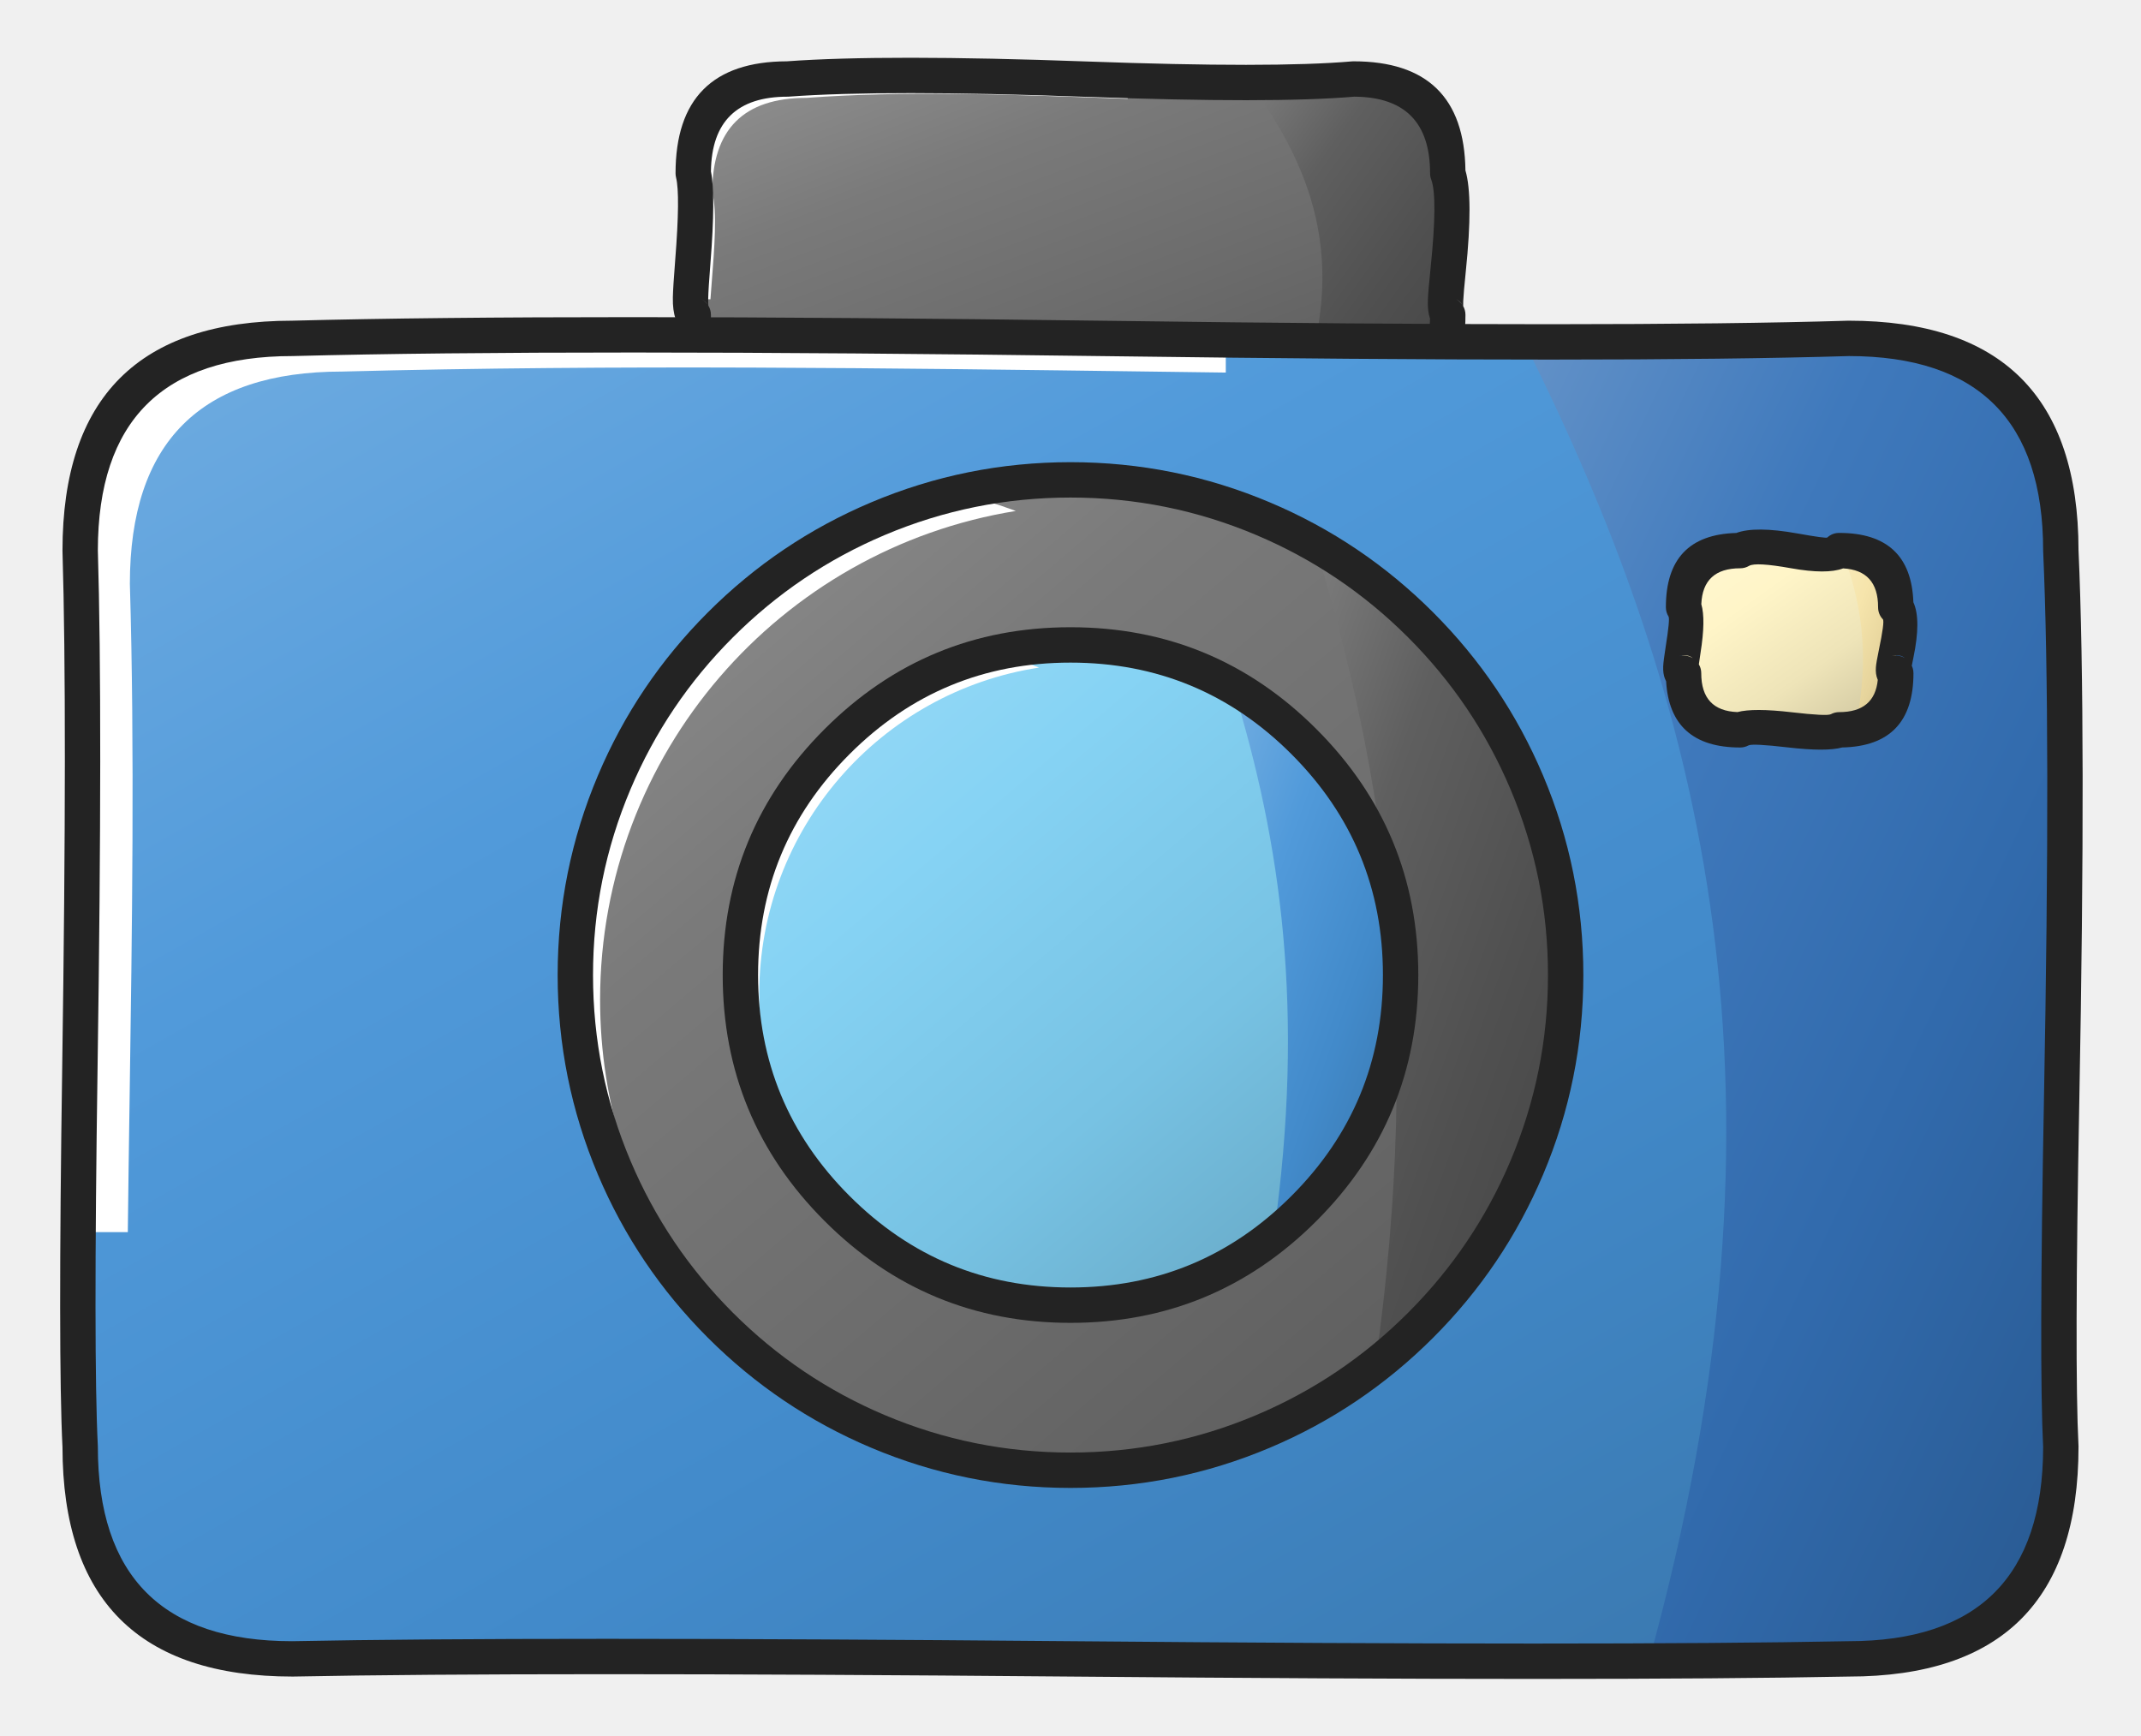
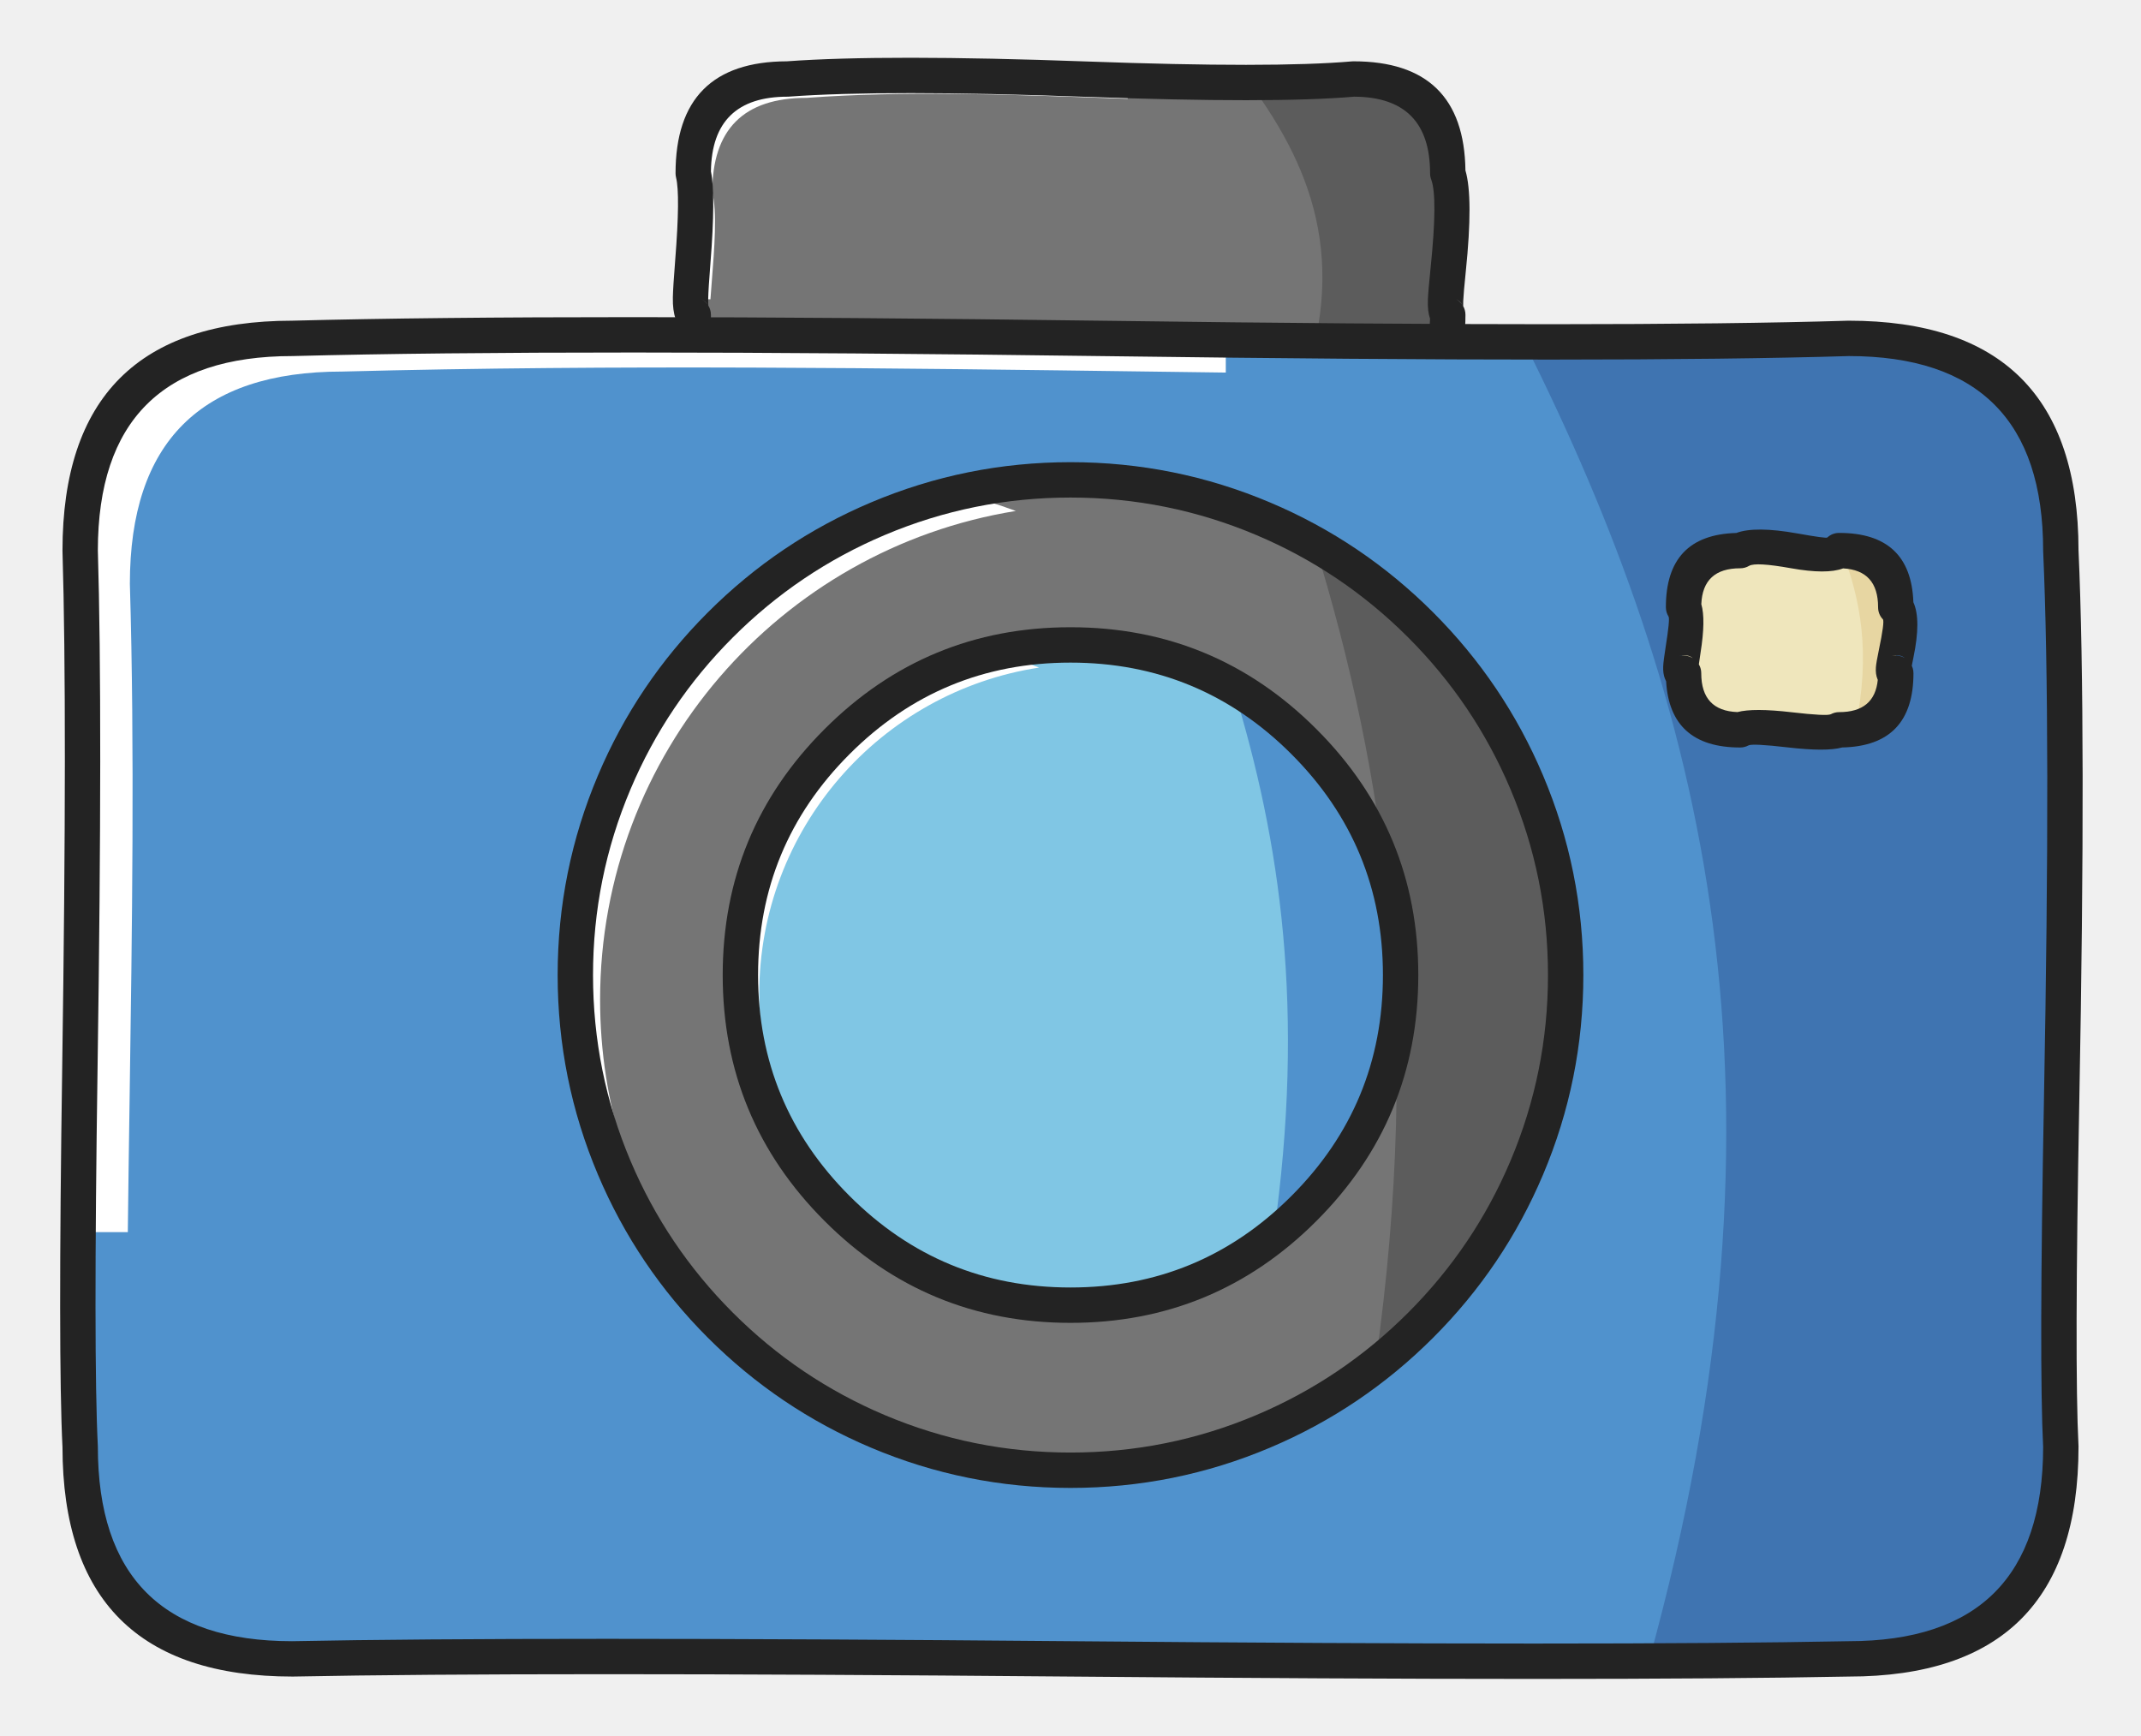
<svg xmlns="http://www.w3.org/2000/svg" width="454" height="368" viewBox="0 0 454 368" data-detail="1">
-   <defs>
-     <linearGradient id="light-85781735" x1="0%" y1="0%" x2="85%" y2="100%">
-       <stop offset="0%" stop-color="#929292" />
-       <stop offset="32%" stop-color="#7a7a7a" />
-       <stop offset="68%" stop-color="#6b6b6b" />
-       <stop offset="100%" stop-color="#5c5c5c" />
-     </linearGradient>
-     <linearGradient id="light-e7ccdd0e" x1="0%" y1="0%" x2="85%" y2="100%">
-       <stop offset="0%" stop-color="#7d7d7d" />
-       <stop offset="32%" stop-color="#5f5f5f" />
-       <stop offset="68%" stop-color="#505050" />
-       <stop offset="100%" stop-color="#464646" />
-     </linearGradient>
-     <linearGradient id="light-d341d3b4" x1="0%" y1="0%" x2="85%" y2="100%">
-       <stop offset="0%" stop-color="#71ade1" />
-       <stop offset="32%" stop-color="#519ada" />
-       <stop offset="68%" stop-color="#428aca" />
-       <stop offset="100%" stop-color="#3a78af" />
-     </linearGradient>
-     <linearGradient id="light-339c29c8" x1="0%" y1="0%" x2="85%" y2="100%">
-       <stop offset="0%" stop-color="#6392c8" />
-       <stop offset="32%" stop-color="#3f79bc" />
-       <stop offset="68%" stop-color="#316aac" />
-       <stop offset="100%" stop-color="#2a5c95" />
-     </linearGradient>
-     <linearGradient id="light-14ecc31e" x1="0%" y1="0%" x2="85%" y2="100%">
-       <stop offset="0%" stop-color="#9cdbf6" />
-       <stop offset="32%" stop-color="#86d3f4" />
-       <stop offset="68%" stop-color="#77c2e3" />
-       <stop offset="100%" stop-color="#67a8c5" />
-     </linearGradient>
-     <linearGradient id="light-30319bb3" x1="0%" y1="0%" x2="85%" y2="100%">
-       <stop offset="0%" stop-color="#fff7d2" />
-       <stop offset="32%" stop-color="#fff5c8" />
-       <stop offset="68%" stop-color="#eee4b8" />
-       <stop offset="100%" stop-color="#cfc6a0" />
-     </linearGradient>
-     <linearGradient id="light-91056def" x1="0%" y1="0%" x2="85%" y2="100%">
-       <stop offset="0%" stop-color="#f8e9bb" />
-       <stop offset="32%" stop-color="#f6e5ac" />
-       <stop offset="68%" stop-color="#e6d49c" />
-       <stop offset="100%" stop-color="#c7b887" />
-     </linearGradient>
-   </defs>
-   <path id="000-camera-top-fill" d="M167 16.75C207.8 13.75 252.6 19.75 287 16.75Q307 16.75 307 36.75C310 44.75 305 65.75 307 66.75Q307 86.75 287 86.75C251 88.75 203 84.75 167 86.75Q147 86.75 147 66.75C145 65.75 149 44.75 147 36.75Q147 16.75 167 16.75Z" fill="url(#light-85781735)" />
-   <path id="001-camera-top-right-shade" d="M274.165 87.22C286.564 57.491 278.957 36.549 264.973 17.615C272.661 17.595 280.043 17.357 287 16.75Q307 16.75 307 36.75C308.723 41.343 307.808 50.223 307.095 57.142C306.566 62.272 306.148 66.324 307 66.75Q307 86.75 287 86.75C282.868 86.979 278.577 87.13 274.165 87.22Z" fill="url(#light-e7ccdd0e)" />
+   <defs />
+   <path id="000-camera-top-fill" d="M167 16.75C207.8 13.75 252.6 19.75 287 16.75Q307 16.75 307 36.75C310 44.75 305 65.75 307 66.75Q307 86.75 287 86.75C251 88.75 203 84.75 167 86.75Q147 86.75 147 66.75C145 65.75 149 44.75 147 36.75Q147 16.75 167 16.75Z" fill="#757575" />
+   <path id="001-camera-top-right-shade" d="M274.165 87.22C286.564 57.491 278.957 36.549 264.973 17.615C272.661 17.595 280.043 17.357 287 16.75Q307 16.75 307 36.75C308.723 41.343 307.808 50.223 307.095 57.142C306.566 62.272 306.148 66.324 307 66.75Q307 86.75 287 86.75C282.868 86.979 278.577 87.13 274.165 87.22Z" fill="#5c5c5c" />
  <path id="002-camera-top-white-streak" d="M167 16.75C170.102 16.522 173.227 16.346 176.368 16.214C181.97 16.376 187.547 16.579 193.065 16.78C209.217 17.368 224.862 17.938 239.129 17.401V20.956C237.513 20.898 235.89 20.839 234.263 20.78L234.262 20.78C213.41 20.02 191.711 19.23 171.039 20.75Q151.039 20.75 151.039 40.75C152.098 44.986 151.475 52.866 150.951 59.492C150.841 60.887 150.735 62.227 150.65 63.465H146.424C146.443 61.416 146.667 58.591 146.912 55.492C147.436 48.866 148.059 40.986 147 36.75Q147 16.75 167 16.75Z" fill="#FFFFFF" />
  <path id="003-camera-top-outline" d="M166.86 13Q187.741 11.48 230.361 13.032Q269.935 14.474 286.674 13.014Q286.837 13 287 13Q310.443 13 310.746 36.139Q312.438 41.873 310.825 57.526Q310.337 62.265 310.277 63.851Q310.252 64.507 310.267 64.909Q310.485 65.296 310.607 65.725Q310.75 66.228 310.75 66.75Q310.75 90.447 287.106 90.5Q268.941 91.5 226.911 90.499Q185.06 89.502 167.208 90.494Q167.104 90.5 167 90.5Q143.668 90.5 143.257 67.579Q142.628 65.841 142.679 63.083Q142.719 60.951 143.174 55.197Q144.272 41.301 143.362 37.659Q143.25 37.212 143.25 36.75Q143.25 13.07 166.86 13ZM167.275 20.49Q167.138 20.5 167 20.5Q150.952 20.5 150.753 36.348Q151.786 41.425 150.65 55.788Q150.213 61.316 150.178 63.222Q150.159 64.234 150.205 64.803Q150.468 65.236 150.607 65.725Q150.75 66.228 150.75 66.75Q150.75 82.949 166.899 83Q185.065 82 227.089 83.001Q268.94 83.997 286.792 83.006Q286.896 83 287 83Q302.837 83 303.24 67.566Q302.692 65.982 302.782 63.57Q302.851 61.74 303.364 56.757Q304.902 41.835 303.489 38.067Q303.25 37.43 303.25 36.75Q303.25 20.579 287.157 20.5Q269.929 21.979 230.087 20.527Q187.742 18.985 167.275 20.49ZM150.095 64.632Q149.755 63.935 148.677 63.396Q149.144 63.629 149.53 63.982Q149.851 64.275 150.095 64.632ZM310.062 64.585Q309.672 63.893 308.677 63.396Q309.144 63.629 309.53 63.982Q309.829 64.256 310.062 64.585Z" fill="#232323" />
-   <path id="004-camera-fill" d="M62 71.75C176.6 68.75 294.2 74.75 392 71.75Q437 71.75 437 116.75C440 183.75 435 267.75 437 306.75Q437 351.75 392 351.75C290 353.75 164 349.75 62 351.75Q17 351.75 17 306.75C15 267.75 19 183.75 17 116.75Q17 71.75 62 71.75Z" fill="url(#light-d341d3b4)" />
-   <path id="005-camera-right-shade" d="M349.64 352.261C382.871 232.288 361.348 148.626 323.233 72.613C346.985 72.644 369.994 72.425 392 71.75Q437 71.75 437 116.75C438.666 153.951 437.865 196.394 437.166 233.465C436.606 263.158 436.11 289.405 437 306.75Q437 351.75 392 351.75C378.275 352.019 364.116 352.179 349.64 352.261Z" fill="url(#light-339c29c8)" />
+   <path id="004-camera-fill" d="M62 71.75C176.6 68.75 294.2 74.75 392 71.75Q437 71.75 437 116.75C440 183.75 435 267.75 437 306.75Q437 351.75 392 351.75C290 353.75 164 349.75 62 351.75Q17 351.75 17 306.75C15 267.75 19 183.75 17 116.75Q17 71.75 62 71.75Z" fill="#5092cd" />
+   <path id="005-camera-right-shade" d="M349.64 352.261C382.871 232.288 361.348 148.626 323.233 72.613C346.985 72.644 369.994 72.425 392 71.75Q437 71.75 437 116.75C438.666 153.951 437.865 196.394 437.166 233.465C436.606 263.158 436.11 289.405 437 306.75Q437 351.75 392 351.75C378.275 352.019 364.116 352.179 349.64 352.261Z" fill="#3f74b1" />
  <path id="006-camera-white-streak" d="M62 71.75C71.407 71.504 80.834 71.318 90.269 71.183C106.468 71.349 122.559 71.565 138.477 71.779L138.48 71.779C180.581 72.343 221.47 72.892 259.929 72.462V79C255.294 78.94 250.642 78.877 245.975 78.815C189.367 78.055 130.569 77.267 72.539 78.786Q27.539 78.786 27.539 123.786C28.576 158.525 28 197.835 27.484 233.072L27.484 233.073C27.34 242.845 27.202 252.304 27.103 261.265H16.495C16.589 250.274 16.763 238.407 16.945 226.038L16.945 226.037L16.945 226.036C17.461 190.799 18.037 151.489 17 116.75Q17 71.75 62 71.75Z" fill="#FFFFFF" />
  <path id="007-camera-outline" d="M61.95 68Q120.053 66.481 235.487 68.029Q343.69 69.48 391.885 68.002Q391.943 68 392 68Q440.708 68 440.75 116.665Q442.416 153.991 440.915 233.535Q439.862 289.344 440.745 306.558Q440.75 306.654 440.75 306.75Q440.75 355.5 392 355.5Q341.02 356.5 226.967 355.5Q113.02 354.5 62.074 355.499Q37.625 355.5 25.419 343.275Q13.274 331.112 13.25 306.846Q12.288 287.883 13.195 225.981Q14.286 151.518 13.252 116.862Q13.25 116.806 13.25 116.75Q13.25 68.025 61.95 68ZM62.098 75.499Q62.049 75.5 62 75.5Q20.778 75.5 20.75 116.694Q21.787 151.521 20.694 226.091Q19.788 287.903 20.745 306.558Q20.75 306.654 20.75 306.75Q20.75 348 61.926 348.001Q112.98 347 227.033 348Q340.98 349 392 348Q433.203 348 433.25 306.844Q432.362 289.309 433.416 233.394Q434.914 154 433.254 116.918Q433.25 116.834 433.25 116.75Q433.25 75.528 392.057 75.5Q343.689 76.981 235.386 75.528Q120.053 73.981 62.098 75.499Z" fill="#232323" />
-   <path id="008-lens-rim-fill" d="M332 206.75C332 264.74 284.99 311.75 227 311.75C169.01 311.75 122 264.74 122 206.75C122 148.76 169.01 101.75 227 101.75C284.99 101.75 332 148.76 332 206.75Z" fill="url(#light-85781735)" />
-   <path id="009-lens-rim-right-shade" d="M332 206.75C332 240.368 316.201 270.295 291.623 289.513C301.799 217.774 293.727 164.01 278.806 115.399C310.573 133.453 332 167.599 332 206.75Z" fill="url(#light-e7ccdd0e)" />
+   <path id="008-lens-rim-fill" d="M332 206.75C332 264.74 284.99 311.75 227 311.75C169.01 311.75 122 264.74 122 206.75C122 148.76 169.01 101.75 227 101.75C284.99 101.75 332 148.76 332 206.75Z" fill="#757575" />
+   <path id="009-lens-rim-right-shade" d="M332 206.75C332 240.368 316.201 270.295 291.623 289.513C301.799 217.774 293.727 164.01 278.806 115.399C310.573 133.453 332 167.599 332 206.75Z" fill="#5c5c5c" />
  <path id="010-lens-rim-white-streak" d="M215.405 108.344C165.423 116.404 127.25 159.744 127.25 212C127.25 222.993 128.939 233.591 132.073 243.55H128.63C124.344 232.098 122 219.698 122 206.75C122 157.071 156.501 115.45 202.85 104.54C207.143 105.551 211.334 106.825 215.405 108.344Z" fill="#FFFFFF" />
  <path id="011-lens-rim-outline" d="M335.75 206.75Q335.75 228.873 327.202 249.081Q318.947 268.598 303.898 283.648Q288.848 298.697 269.332 306.952Q249.123 315.5 227 315.5Q204.877 315.5 184.668 306.952Q165.152 298.697 150.102 283.648Q135.053 268.598 126.798 249.081Q118.25 228.873 118.25 206.75Q118.25 184.627 126.798 164.418Q135.053 144.902 150.102 129.852Q165.152 114.802 184.668 106.548Q204.877 98 227 98Q249.123 98 269.332 106.548Q288.848 114.802 303.898 129.852Q318.947 144.902 327.202 164.418Q335.75 184.627 335.75 206.75ZM328.25 206.75Q328.25 186.148 320.295 167.34Q312.61 149.171 298.595 135.155Q284.579 121.14 266.41 113.455Q247.602 105.5 227 105.5Q206.398 105.5 187.59 113.455Q169.421 121.14 155.405 135.155Q141.39 149.171 133.705 167.34Q125.75 186.148 125.75 206.75Q125.75 227.352 133.705 246.16Q141.39 264.329 155.405 278.344Q169.421 292.36 187.59 300.045Q206.398 308 227 308Q247.602 308 266.41 300.045Q284.579 292.36 298.595 278.344Q312.61 264.329 320.295 246.16Q328.25 227.352 328.25 206.75Z" fill="#232323" />
-   <path id="012-lens-fill" d="M297 206.75C297 245.41 265.66 276.75 227 276.75C188.34 276.75 157 245.41 157 206.75C157 168.09 188.34 136.75 227 136.75C265.66 136.75 297 168.09 297 206.75Z" fill="url(#light-14ecc31e)" />
-   <path id="013-lens-right-shade" d="M297 206.75C297 229.162 286.468 249.113 270.082 261.926C276.866 214.099 271.485 178.257 261.537 145.849C282.715 157.885 297 180.649 297 206.75Z" fill="url(#light-d341d3b4)" />
+   <path id="012-lens-fill" d="M297 206.75C297 245.41 265.66 276.75 227 276.75C188.34 276.75 157 245.41 157 206.75C157 168.09 188.34 136.75 227 136.75C265.66 136.75 297 168.09 297 206.75Z" fill="#80c6e4" />
+   <path id="013-lens-right-shade" d="M297 206.75C297 229.162 286.468 249.113 270.082 261.926C276.866 214.099 271.485 178.257 261.537 145.849C282.715 157.885 297 180.649 297 206.75Z" fill="#5092cd" />
  <path id="014-lens-white-streak" d="M220.342 141.556C186.74 146.689 161 175.714 161 210.75C161 217.773 162.034 224.554 163.959 230.95H161.296C158.517 223.408 157 215.256 157 206.75C157 173.631 180.001 145.883 210.9 138.61C214.14 139.373 217.293 140.361 220.342 141.556Z" fill="#FFFFFF" />
  <path id="015-lens-outline" d="M300.75 206.75Q300.75 237.298 279.149 258.899Q257.548 280.5 227 280.5Q196.452 280.5 174.851 258.899Q153.25 237.298 153.25 206.75Q153.25 176.202 174.851 154.601Q196.452 133 227 133Q257.548 133 279.149 154.601Q300.75 176.202 300.75 206.75ZM293.25 206.75Q293.25 179.308 273.846 159.904Q254.442 140.5 227 140.5Q199.558 140.5 180.154 159.904Q160.75 179.308 160.75 206.75Q160.75 234.192 180.154 253.596Q199.558 273 227 273Q254.442 273 273.846 253.596Q293.25 234.192 293.25 206.75Z" fill="#232323" />
-   <path id="016-flash-fill" d="M369 116.75C374.1 113.75 386.7 119.75 390 116.75Q402 116.75 402 128.75C405 131.95 400 143.35 402 142.75Q402 154.75 390 154.75C386.25 156.75 372.75 152.75 369 154.75Q357 154.75 357 142.75C355 143.35 359 131.95 357 128.75Q357 116.75 369 116.75Z" fill="url(#light-30319bb3)" />
-   <path id="017-flash-right-shade" d="M393.409 154.466C396.748 138.434 394.541 127.061 390.557 116.757Q402 117.032 402 128.75C403.749 130.616 402.779 135.27 402.062 138.707C401.549 141.164 401.166 143 402 142.75Q402 152.903 393.409 154.466Z" fill="url(#light-91056def)" />
+   <path id="016-flash-fill" d="M369 116.75C374.1 113.75 386.7 119.75 390 116.75Q402 116.75 402 128.75C405 131.95 400 143.35 402 142.75Q402 154.75 390 154.75C386.25 156.75 372.75 152.75 369 154.75Q357 154.75 357 142.75C355 143.35 359 131.95 357 128.75Q357 116.75 369 116.75Z" fill="#efe6bc" />
+   <path id="017-flash-right-shade" d="M393.409 154.466C396.748 138.434 394.541 127.061 390.557 116.757Q402 117.032 402 128.75C403.749 130.616 402.779 135.27 402.062 138.707C401.549 141.164 401.166 143 402 142.75Q402 152.903 393.409 154.466Z" fill="#e7d6a2" />
  <path id="018-flash-outline" d="M368.179 113.011Q372.208 111.516 381.105 113.107Q387.229 114.201 387.477 113.975Q388.55 113 390 113Q405.217 113 405.732 127.702Q407.416 131.4 405.733 139.473Q405.514 140.52 405.397 141.162Q405.513 141.409 405.592 141.672Q405.75 142.199 405.75 142.75Q405.75 158.18 390.632 158.493Q387.259 159.425 379.068 158.475Q371.606 157.61 370.765 158.059Q369.938 158.5 369 158.5Q354.13 158.5 353.299 144.46Q353.163 144.193 353.043 143.893Q352.624 142.842 352.68 141.335Q352.722 140.202 353.194 137.234Q354.145 131.257 353.82 130.737Q353.25 129.825 353.25 128.75Q353.25 113.416 368.179 113.011ZM370.901 119.982Q370.021 120.5 369 120.5Q361.077 120.5 360.763 128.109Q361.723 131.361 360.601 138.412Q360.346 140.01 360.243 140.868Q360.369 141.083 360.465 141.315Q360.606 141.656 360.678 142.018Q360.75 142.381 360.75 142.75Q360.75 150.709 368.429 150.99Q371.815 150.084 379.932 151.025Q387.394 151.89 388.235 151.441Q389.062 151 390 151Q397.516 151 398.185 144.152Q398.155 144.086 398.126 144.017Q397.675 142.938 397.787 141.461Q397.861 140.482 398.391 137.941Q399.68 131.758 399.264 131.315Q398.25 130.233 398.25 128.75Q398.25 120.925 390.829 120.522Q387.337 121.84 379.785 120.49Q372.31 119.153 370.901 119.982ZM358.96 139.553Q357.814 138.59 355.922 139.158Q356.45 139 357 139Q357.369 139 357.732 139.072Q358.094 139.144 358.435 139.285Q358.708 139.399 358.96 139.553ZM403.951 139.547Q402.79 138.598 400.922 139.158Q401.276 139.052 401.644 139.017Q402.012 138.982 402.379 139.019Q402.746 139.056 403.1 139.165Q403.453 139.273 403.778 139.448Q403.866 139.495 403.951 139.547Z" fill="#232323" />
</svg>
